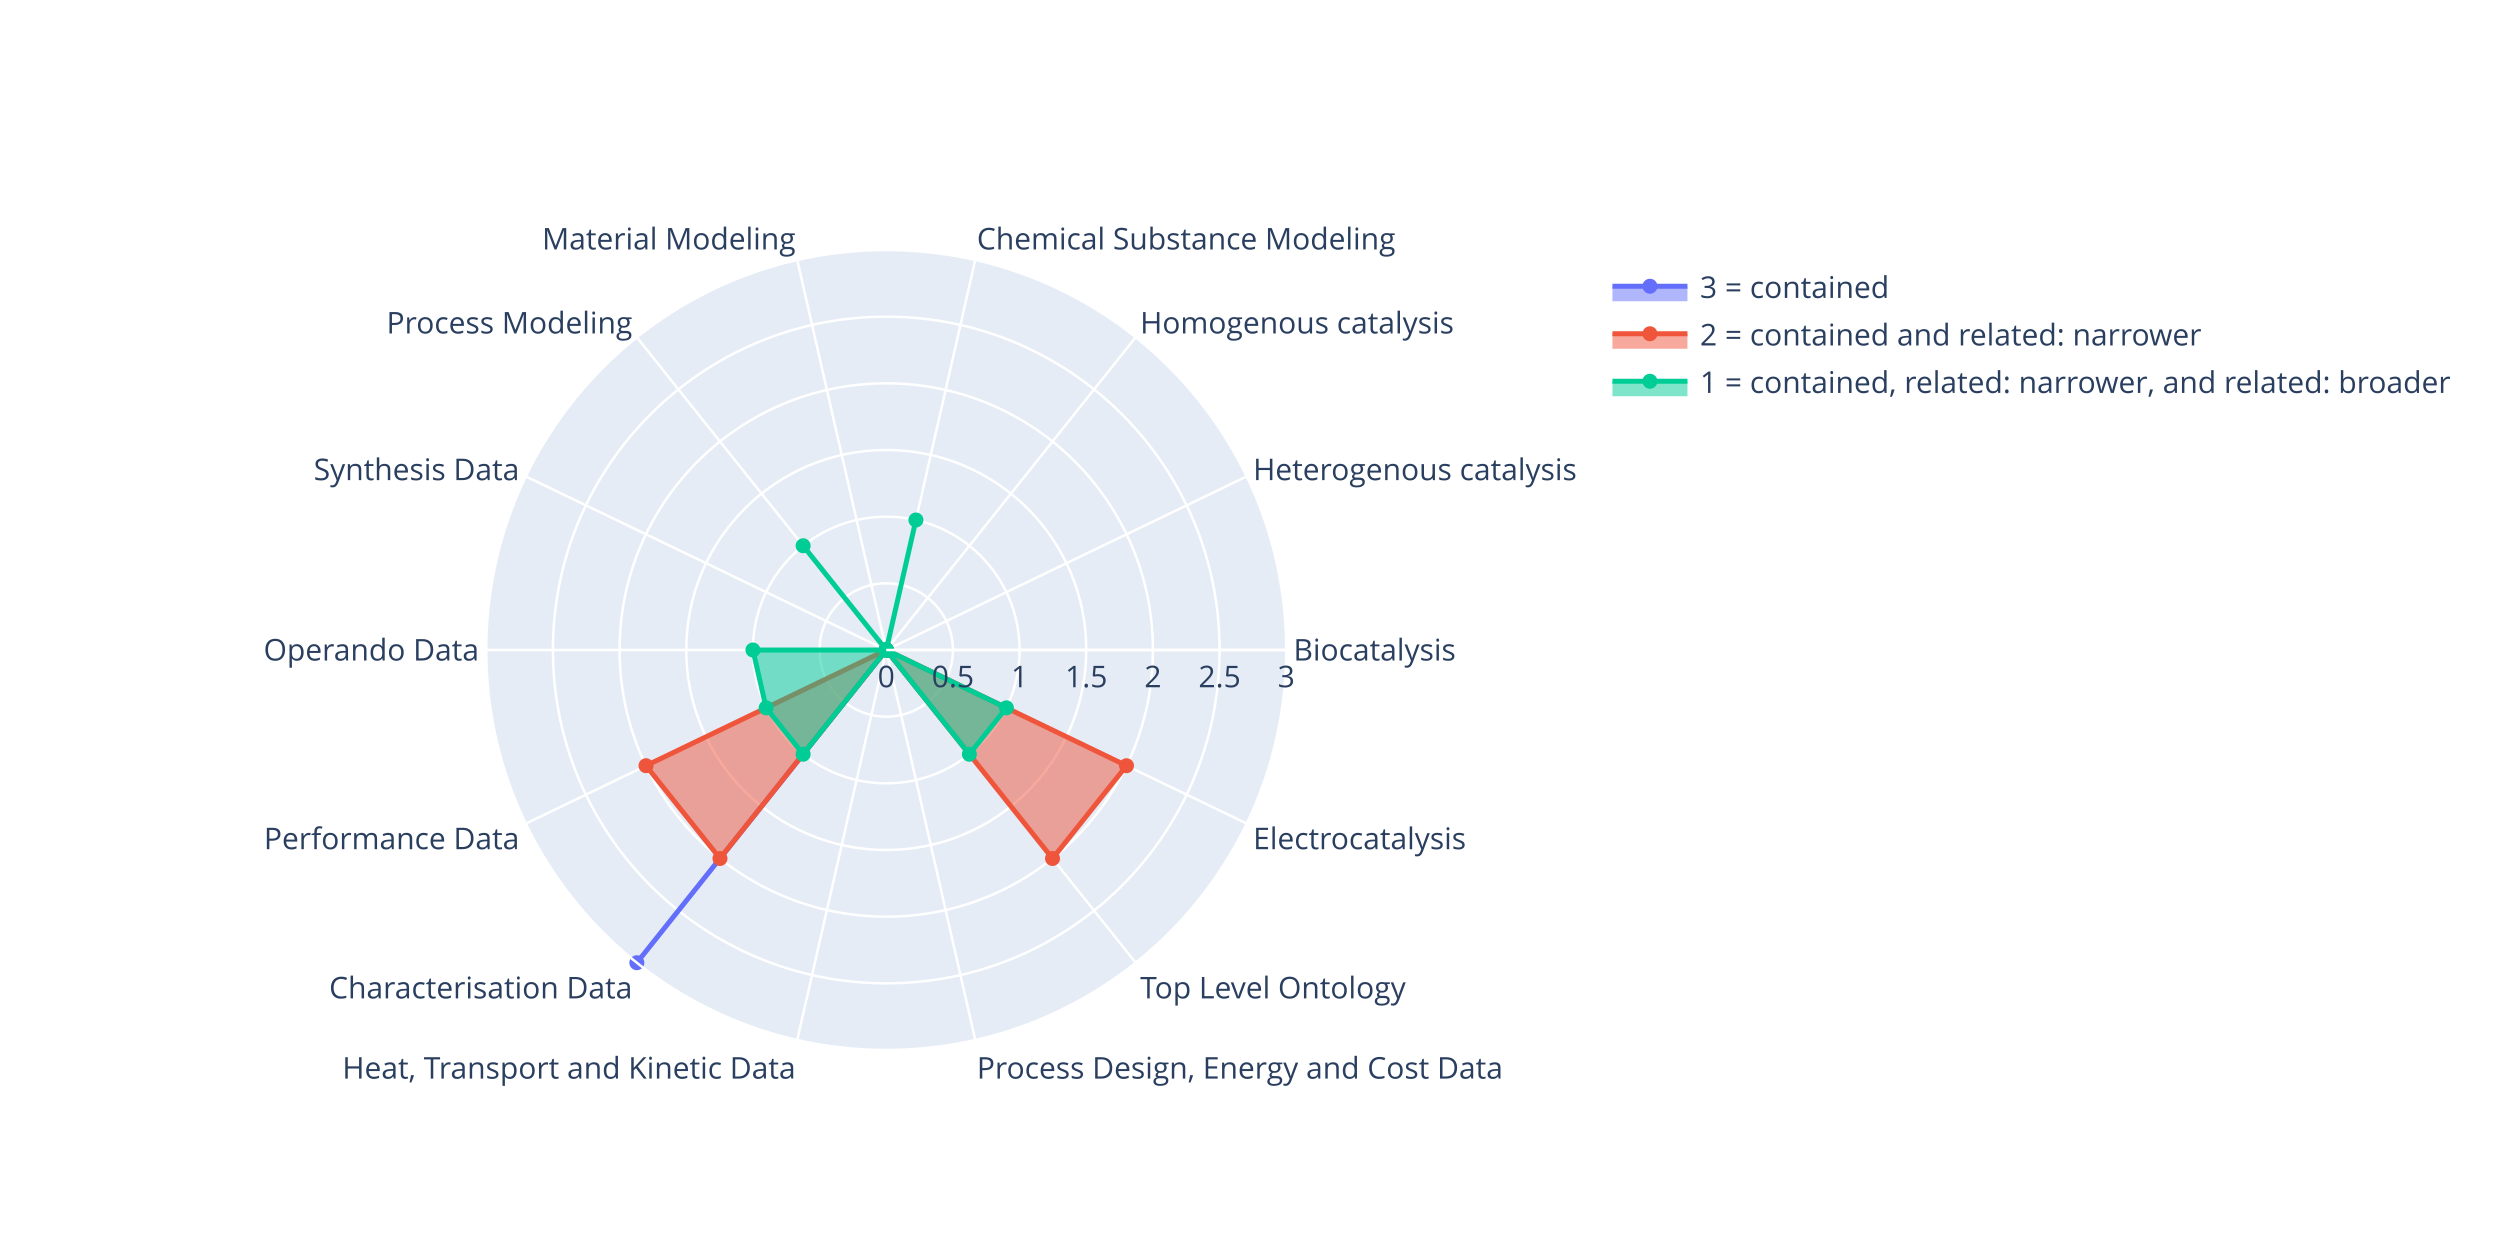
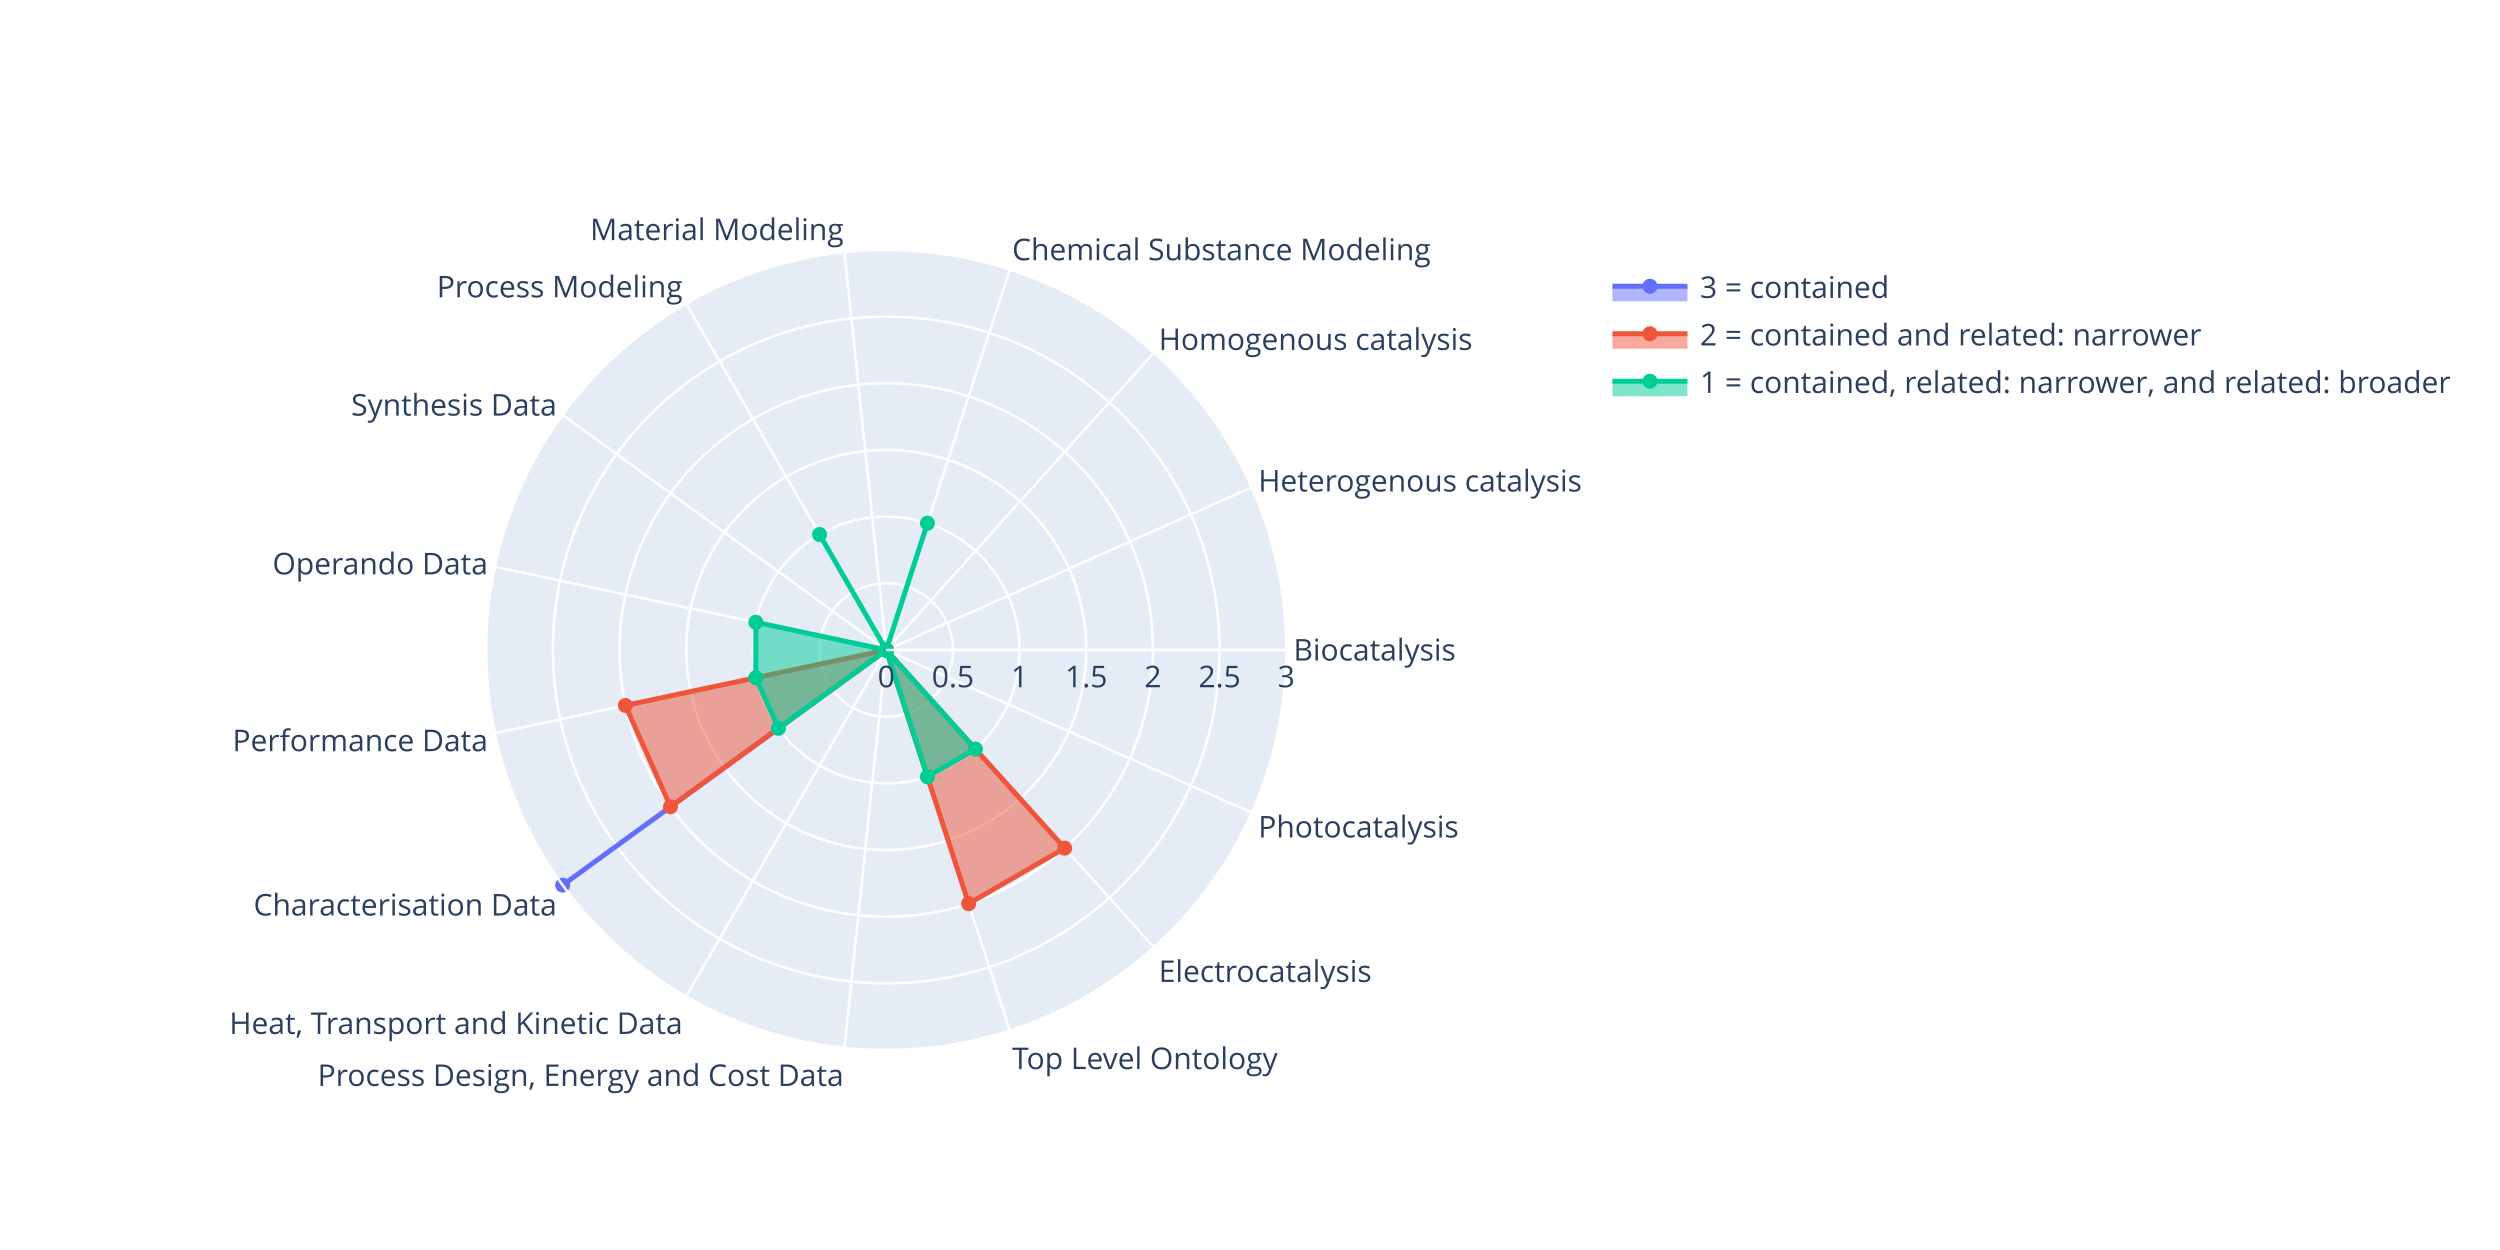
<svg xmlns="http://www.w3.org/2000/svg" class="main-svg" width="1000" height="500" style="" viewBox="0 0 1000 500">
  <rect x="0" y="0" width="1000" height="500" style="fill: rgb(255, 255, 255); fill-opacity: 1;" />
-   <defs id="defs-4b41e4">
+   <defs id="defs-61fcd1">
    <g class="clips">
-       <clipPath id="clip4b41e4polar-for-traces">
+       <clipPath id="clip61fcd1polar-for-traces">
        <path d="M160,0A160,160 0,1,0 -160,-1.9594348786357652e-14A160,160 0,1,0 160,3.9188697572715304e-14Z" transform="translate(160,160)" />
      </clipPath>
    </g>
    <g class="gradients" />
    <g class="patterns" />
  </defs>
  <g class="bglayer" />
  <g class="layer-below">
    <g class="imagelayer" />
    <g class="shapelayer" />
  </g>
  <g class="cartesianlayer" />
  <g class="polarlayer">
    <g class="polar">
      <g class="polarsublayer draglayer" />
      <g class="polarsublayer plotbg">
        <path d="M160,0A160,160 0,1,0 -160,-1.9594348786357652e-14A160,160 0,1,0 160,3.9188697572715304e-14Z" transform="translate(354.5,260)" style="fill: rgb(229, 236, 246); fill-opacity: 1;" />
      </g>
      <g class="polarsublayer backplot">
        <g class="maplayer" />
      </g>
      <g class="polarsublayer angular-grid" style="fill: none;">
        <path class="angularaxisgrid" d="M354.5,260L514.5,260" style="stroke: rgb(255, 255, 255); stroke-opacity: 1; stroke-width: 1px;" />
-         <path class="angularaxisgrid" d="M354.5,260L498.655,190.579" style="stroke: rgb(255, 255, 255); stroke-opacity: 1; stroke-width: 1px;" />
-         <path class="angularaxisgrid" d="M354.5,260L454.258,134.907" style="stroke: rgb(255, 255, 255); stroke-opacity: 1; stroke-width: 1px;" />
-         <path class="angularaxisgrid" d="M354.5,260L390.103,104.012" style="stroke: rgb(255, 255, 255); stroke-opacity: 1; stroke-width: 1px;" />
-         <path class="angularaxisgrid" d="M354.5,260L318.897,104.012" style="stroke: rgb(255, 255, 255); stroke-opacity: 1; stroke-width: 1px;" />
-         <path class="angularaxisgrid" d="M354.5,260L254.742,134.907" style="stroke: rgb(255, 255, 255); stroke-opacity: 1; stroke-width: 1px;" />
-         <path class="angularaxisgrid" d="M354.5,260L210.345,190.579" style="stroke: rgb(255, 255, 255); stroke-opacity: 1; stroke-width: 1px;" />
-         <path class="angularaxisgrid" d="M354.5,260L194.5,260" style="stroke: rgb(255, 255, 255); stroke-opacity: 1; stroke-width: 1px;" />
-         <path class="angularaxisgrid" d="M354.5,260L210.345,329.421" style="stroke: rgb(255, 255, 255); stroke-opacity: 1; stroke-width: 1px;" />
-         <path class="angularaxisgrid" d="M354.5,260L254.742,385.093" style="stroke: rgb(255, 255, 255); stroke-opacity: 1; stroke-width: 1px;" />
-         <path class="angularaxisgrid" d="M354.5,260L318.897,415.988" style="stroke: rgb(255, 255, 255); stroke-opacity: 1; stroke-width: 1px;" />
-         <path class="angularaxisgrid" d="M354.5,260L390.103,415.988" style="stroke: rgb(255, 255, 255); stroke-opacity: 1; stroke-width: 1px;" />
-         <path class="angularaxisgrid" d="M354.5,260L454.258,385.093" style="stroke: rgb(255, 255, 255); stroke-opacity: 1; stroke-width: 1px;" />
-         <path class="angularaxisgrid" d="M354.5,260L498.655,329.421" style="stroke: rgb(255, 255, 255); stroke-opacity: 1; stroke-width: 1px;" />
+         <path class="angularaxisgrid" d="M354.5,260L500.667,194.922" style="stroke: rgb(255, 255, 255); stroke-opacity: 1; stroke-width: 1px;" />
+         <path class="angularaxisgrid" d="M354.5,260L461.561,141.097" style="stroke: rgb(255, 255, 255); stroke-opacity: 1; stroke-width: 1px;" />
+         <path class="angularaxisgrid" d="M354.5,260L403.943,107.831" style="stroke: rgb(255, 255, 255); stroke-opacity: 1; stroke-width: 1px;" />
+         <path class="angularaxisgrid" d="M354.5,260L337.775,100.876" style="stroke: rgb(255, 255, 255); stroke-opacity: 1; stroke-width: 1px;" />
+         <path class="angularaxisgrid" d="M354.5,260L274.5,121.436" style="stroke: rgb(255, 255, 255); stroke-opacity: 1; stroke-width: 1px;" />
+         <path class="angularaxisgrid" d="M354.5,260L225.057,165.954" style="stroke: rgb(255, 255, 255); stroke-opacity: 1; stroke-width: 1px;" />
+         <path class="angularaxisgrid" d="M354.5,260L197.996,226.734" style="stroke: rgb(255, 255, 255); stroke-opacity: 1; stroke-width: 1px;" />
+         <path class="angularaxisgrid" d="M354.5,260L197.996,293.266" style="stroke: rgb(255, 255, 255); stroke-opacity: 1; stroke-width: 1px;" />
+         <path class="angularaxisgrid" d="M354.5,260L225.057,354.046" style="stroke: rgb(255, 255, 255); stroke-opacity: 1; stroke-width: 1px;" />
+         <path class="angularaxisgrid" d="M354.5,260L274.5,398.564" style="stroke: rgb(255, 255, 255); stroke-opacity: 1; stroke-width: 1px;" />
+         <path class="angularaxisgrid" d="M354.5,260L337.775,419.124" style="stroke: rgb(255, 255, 255); stroke-opacity: 1; stroke-width: 1px;" />
+         <path class="angularaxisgrid" d="M354.5,260L403.943,412.169" style="stroke: rgb(255, 255, 255); stroke-opacity: 1; stroke-width: 1px;" />
+         <path class="angularaxisgrid" d="M354.5,260L461.561,378.903" style="stroke: rgb(255, 255, 255); stroke-opacity: 1; stroke-width: 1px;" />
+         <path class="angularaxisgrid" d="M354.5,260L500.667,325.078" style="stroke: rgb(255, 255, 255); stroke-opacity: 1; stroke-width: 1px;" />
      </g>
      <g class="polarsublayer radial-grid" transform="translate(354.5,260)" style="fill: none;">
        <path class="xgrid" d="M26.67,0A26.67,26.67 0,1,0 -26.67,-3.2661330133259913e-15A26.67,26.67 0,1,0 26.67,6.532266026651983e-15Z" style="stroke: rgb(255, 255, 255); stroke-opacity: 1; stroke-width: 1px;" />
        <path class="xgrid" d="M53.33,0A53.33,53.33 0,1,0 -53.33,-6.531041379852834e-15A53.33,53.33 0,1,0 53.33,1.3062082759705669e-14Z" style="stroke: rgb(255, 255, 255); stroke-opacity: 1; stroke-width: 1px;" />
        <path class="xgrid" d="M80,0A80,80 0,1,0 -80,-9.797174393178826e-15A80,80 0,1,0 80,1.9594348786357652e-14Z" style="stroke: rgb(255, 255, 255); stroke-opacity: 1; stroke-width: 1px;" />
        <path class="xgrid" d="M106.67,0A106.67,106.67 0,1,0 -106.67,-1.3063307406504817e-14A106.67,106.67 0,1,0 106.67,2.6126614813009634e-14Z" style="stroke: rgb(255, 255, 255); stroke-opacity: 1; stroke-width: 1px;" />
        <path class="xgrid" d="M133.33,0A133.33,133.33 0,1,0 -133.33,-1.632821577303166e-14A133.33,133.33 0,1,0 133.33,3.265643154606332e-14Z" style="stroke: rgb(255, 255, 255); stroke-opacity: 1; stroke-width: 1px;" />
      </g>
      <g class="polarsublayer frontplot" transform="translate(194.5,100)">
        <g class="barlayer" />
        <g class="scatterlayer">
-           <g class="trace scatter trace882a92" style="stroke-miterlimit: 2; opacity: 1;">
-             <g class="fills" clip-path="url(#clip4b41e4polar-for-traces)">
+           <g class="trace scatter traceac17e2" style="stroke-miterlimit: 2; opacity: 1;">
+             <g class="fills" clip-path="url(#clip61fcd1polar-for-traces)">
              <g>
-                 <path class="js-fill" d="M160,160L160,160L160,160L160,160L160,160L160,160L160,160L160,160L160,160L60.24,285.09L160,160L160,160L160,160L160,160L160,160Z" style="fill: rgb(99, 110, 250); fill-opacity: 0.5; stroke-width: 0;" />
+                 <path class="js-fill" d="M160,160L160,160L160,160L160,160L160,160L160,160L160,160L160,160L160,160L30.56,254.05L160,160L160,160L160,160L160,160L160,160L160,160Z" style="fill: rgb(99, 110, 250); fill-opacity: 0.5; stroke-width: 0;" />
              </g>
            </g>
            <g class="errorbars" />
            <g class="lines">
-               <path class="js-line" d="M160,160L160,160L160,160L160,160L160,160L160,160L160,160L160,160L160,160L60.24,285.09L160,160L160,160L160,160L160,160L160,160" clip-path="url(#clip4b41e4polar-for-traces)" style="vector-effect: non-scaling-stroke; fill: none; stroke: rgb(99, 110, 250); stroke-opacity: 1; stroke-width: 2px; opacity: 1;" />
+               <path class="js-line" d="M160,160L160,160L160,160L160,160L160,160L160,160L160,160L160,160L160,160L30.56,254.05L160,160L160,160L160,160L160,160L160,160L160,160" clip-path="url(#clip61fcd1polar-for-traces)" style="vector-effect: non-scaling-stroke; fill: none; stroke: rgb(99, 110, 250); stroke-opacity: 1; stroke-width: 2px; opacity: 1;" />
            </g>
            <g class="points">
              <path class="point" transform="translate(160,160)" d="M3,0A3,3 0 1,1 0,-3A3,3 0 0,1 3,0Z" style="opacity: 1; stroke-width: 0px; fill: rgb(99, 110, 250); fill-opacity: 1;" />
              <path class="point" transform="translate(160,160)" d="M3,0A3,3 0 1,1 0,-3A3,3 0 0,1 3,0Z" style="opacity: 1; stroke-width: 0px; fill: rgb(99, 110, 250); fill-opacity: 1;" />
              <path class="point" transform="translate(160,160)" d="M3,0A3,3 0 1,1 0,-3A3,3 0 0,1 3,0Z" style="opacity: 1; stroke-width: 0px; fill: rgb(99, 110, 250); fill-opacity: 1;" />
              <path class="point" transform="translate(160,160)" d="M3,0A3,3 0 1,1 0,-3A3,3 0 0,1 3,0Z" style="opacity: 1; stroke-width: 0px; fill: rgb(99, 110, 250); fill-opacity: 1;" />
              <path class="point" transform="translate(160,160)" d="M3,0A3,3 0 1,1 0,-3A3,3 0 0,1 3,0Z" style="opacity: 1; stroke-width: 0px; fill: rgb(99, 110, 250); fill-opacity: 1;" />
              <path class="point" transform="translate(160,160)" d="M3,0A3,3 0 1,1 0,-3A3,3 0 0,1 3,0Z" style="opacity: 1; stroke-width: 0px; fill: rgb(99, 110, 250); fill-opacity: 1;" />
              <path class="point" transform="translate(160,160)" d="M3,0A3,3 0 1,1 0,-3A3,3 0 0,1 3,0Z" style="opacity: 1; stroke-width: 0px; fill: rgb(99, 110, 250); fill-opacity: 1;" />
              <path class="point" transform="translate(160,160)" d="M3,0A3,3 0 1,1 0,-3A3,3 0 0,1 3,0Z" style="opacity: 1; stroke-width: 0px; fill: rgb(99, 110, 250); fill-opacity: 1;" />
              <path class="point" transform="translate(160,160)" d="M3,0A3,3 0 1,1 0,-3A3,3 0 0,1 3,0Z" style="opacity: 1; stroke-width: 0px; fill: rgb(99, 110, 250); fill-opacity: 1;" />
-               <path class="point" transform="translate(60.24,285.09)" d="M3,0A3,3 0 1,1 0,-3A3,3 0 0,1 3,0Z" style="opacity: 1; stroke-width: 0px; fill: rgb(99, 110, 250); fill-opacity: 1;" />
+               <path class="point" transform="translate(30.56,254.05)" d="M3,0A3,3 0 1,1 0,-3A3,3 0 0,1 3,0Z" style="opacity: 1; stroke-width: 0px; fill: rgb(99, 110, 250); fill-opacity: 1;" />
+               <path class="point" transform="translate(160,160)" d="M3,0A3,3 0 1,1 0,-3A3,3 0 0,1 3,0Z" style="opacity: 1; stroke-width: 0px; fill: rgb(99, 110, 250); fill-opacity: 1;" />
              <path class="point" transform="translate(160,160)" d="M3,0A3,3 0 1,1 0,-3A3,3 0 0,1 3,0Z" style="opacity: 1; stroke-width: 0px; fill: rgb(99, 110, 250); fill-opacity: 1;" />
              <path class="point" transform="translate(160,160)" d="M3,0A3,3 0 1,1 0,-3A3,3 0 0,1 3,0Z" style="opacity: 1; stroke-width: 0px; fill: rgb(99, 110, 250); fill-opacity: 1;" />
              <path class="point" transform="translate(160,160)" d="M3,0A3,3 0 1,1 0,-3A3,3 0 0,1 3,0Z" style="opacity: 1; stroke-width: 0px; fill: rgb(99, 110, 250); fill-opacity: 1;" />
              <path class="point" transform="translate(160,160)" d="M3,0A3,3 0 1,1 0,-3A3,3 0 0,1 3,0Z" style="opacity: 1; stroke-width: 0px; fill: rgb(99, 110, 250); fill-opacity: 1;" />
              <path class="point" transform="translate(160,160)" d="M3,0A3,3 0 1,1 0,-3A3,3 0 0,1 3,0Z" style="opacity: 1; stroke-width: 0px; fill: rgb(99, 110, 250); fill-opacity: 1;" />
            </g>
            <g class="text" />
          </g>
-           <g class="trace scatter tracea73fe6" style="stroke-miterlimit: 2; opacity: 1;">
-             <g class="fills" clip-path="url(#clip4b41e4polar-for-traces)">
+           <g class="trace scatter traced563b0" style="stroke-miterlimit: 2; opacity: 1;">
+             <g class="fills" clip-path="url(#clip61fcd1polar-for-traces)">
              <g>
-                 <path class="js-fill" d="M160,160L160,160L160,160L160,160L160,160L160,160L160,160L160,160L63.9,206.28L93.49,243.4L160,160L160,160L226.51,243.4L256.1,206.28L160,160Z" style="fill: rgb(239, 85, 59); fill-opacity: 0.5; stroke-width: 0;" />
+                 <path class="js-fill" d="M160,160L160,160L160,160L160,160L160,160L160,160L160,160L160,160L55.66,182.18L73.7,222.7L160,160L160,160L192.96,261.45L231.37,239.27L160,160L160,160Z" style="fill: rgb(239, 85, 59); fill-opacity: 0.5; stroke-width: 0;" />
              </g>
            </g>
            <g class="errorbars" />
            <g class="lines">
-               <path class="js-line" d="M160,160L160,160L160,160L160,160L160,160L160,160L160,160L160,160L63.9,206.28L93.49,243.4L160,160L160,160L226.51,243.4L256.1,206.28L160,160" clip-path="url(#clip4b41e4polar-for-traces)" style="vector-effect: non-scaling-stroke; fill: none; stroke: rgb(239, 85, 59); stroke-opacity: 1; stroke-width: 2px; opacity: 1;" />
+               <path class="js-line" d="M160,160L160,160L160,160L160,160L160,160L160,160L160,160L160,160L55.66,182.18L73.7,222.7L160,160L160,160L192.96,261.45L231.37,239.27L160,160L160,160" clip-path="url(#clip61fcd1polar-for-traces)" style="vector-effect: non-scaling-stroke; fill: none; stroke: rgb(239, 85, 59); stroke-opacity: 1; stroke-width: 2px; opacity: 1;" />
            </g>
            <g class="points">
              <path class="point" transform="translate(160,160)" d="M3,0A3,3 0 1,1 0,-3A3,3 0 0,1 3,0Z" style="opacity: 1; stroke-width: 0px; fill: rgb(239, 85, 59); fill-opacity: 1;" />
              <path class="point" transform="translate(160,160)" d="M3,0A3,3 0 1,1 0,-3A3,3 0 0,1 3,0Z" style="opacity: 1; stroke-width: 0px; fill: rgb(239, 85, 59); fill-opacity: 1;" />
              <path class="point" transform="translate(160,160)" d="M3,0A3,3 0 1,1 0,-3A3,3 0 0,1 3,0Z" style="opacity: 1; stroke-width: 0px; fill: rgb(239, 85, 59); fill-opacity: 1;" />
              <path class="point" transform="translate(160,160)" d="M3,0A3,3 0 1,1 0,-3A3,3 0 0,1 3,0Z" style="opacity: 1; stroke-width: 0px; fill: rgb(239, 85, 59); fill-opacity: 1;" />
              <path class="point" transform="translate(160,160)" d="M3,0A3,3 0 1,1 0,-3A3,3 0 0,1 3,0Z" style="opacity: 1; stroke-width: 0px; fill: rgb(239, 85, 59); fill-opacity: 1;" />
              <path class="point" transform="translate(160,160)" d="M3,0A3,3 0 1,1 0,-3A3,3 0 0,1 3,0Z" style="opacity: 1; stroke-width: 0px; fill: rgb(239, 85, 59); fill-opacity: 1;" />
              <path class="point" transform="translate(160,160)" d="M3,0A3,3 0 1,1 0,-3A3,3 0 0,1 3,0Z" style="opacity: 1; stroke-width: 0px; fill: rgb(239, 85, 59); fill-opacity: 1;" />
              <path class="point" transform="translate(160,160)" d="M3,0A3,3 0 1,1 0,-3A3,3 0 0,1 3,0Z" style="opacity: 1; stroke-width: 0px; fill: rgb(239, 85, 59); fill-opacity: 1;" />
-               <path class="point" transform="translate(63.9,206.28)" d="M3,0A3,3 0 1,1 0,-3A3,3 0 0,1 3,0Z" style="opacity: 1; stroke-width: 0px; fill: rgb(239, 85, 59); fill-opacity: 1;" />
-               <path class="point" transform="translate(93.49,243.4)" d="M3,0A3,3 0 1,1 0,-3A3,3 0 0,1 3,0Z" style="opacity: 1; stroke-width: 0px; fill: rgb(239, 85, 59); fill-opacity: 1;" />
-               <path class="point" transform="translate(160,160)" d="M3,0A3,3 0 1,1 0,-3A3,3 0 0,1 3,0Z" style="opacity: 1; stroke-width: 0px; fill: rgb(239, 85, 59); fill-opacity: 1;" />
-               <path class="point" transform="translate(160,160)" d="M3,0A3,3 0 1,1 0,-3A3,3 0 0,1 3,0Z" style="opacity: 1; stroke-width: 0px; fill: rgb(239, 85, 59); fill-opacity: 1;" />
-               <path class="point" transform="translate(226.51,243.4)" d="M3,0A3,3 0 1,1 0,-3A3,3 0 0,1 3,0Z" style="opacity: 1; stroke-width: 0px; fill: rgb(239, 85, 59); fill-opacity: 1;" />
-               <path class="point" transform="translate(256.1,206.28)" d="M3,0A3,3 0 1,1 0,-3A3,3 0 0,1 3,0Z" style="opacity: 1; stroke-width: 0px; fill: rgb(239, 85, 59); fill-opacity: 1;" />
+               <path class="point" transform="translate(55.66,182.18)" d="M3,0A3,3 0 1,1 0,-3A3,3 0 0,1 3,0Z" style="opacity: 1; stroke-width: 0px; fill: rgb(239, 85, 59); fill-opacity: 1;" />
+               <path class="point" transform="translate(73.7,222.7)" d="M3,0A3,3 0 1,1 0,-3A3,3 0 0,1 3,0Z" style="opacity: 1; stroke-width: 0px; fill: rgb(239, 85, 59); fill-opacity: 1;" />
+               <path class="point" transform="translate(160,160)" d="M3,0A3,3 0 1,1 0,-3A3,3 0 0,1 3,0Z" style="opacity: 1; stroke-width: 0px; fill: rgb(239, 85, 59); fill-opacity: 1;" />
+               <path class="point" transform="translate(160,160)" d="M3,0A3,3 0 1,1 0,-3A3,3 0 0,1 3,0Z" style="opacity: 1; stroke-width: 0px; fill: rgb(239, 85, 59); fill-opacity: 1;" />
+               <path class="point" transform="translate(192.96,261.45)" d="M3,0A3,3 0 1,1 0,-3A3,3 0 0,1 3,0Z" style="opacity: 1; stroke-width: 0px; fill: rgb(239, 85, 59); fill-opacity: 1;" />
+               <path class="point" transform="translate(231.37,239.27)" d="M3,0A3,3 0 1,1 0,-3A3,3 0 0,1 3,0Z" style="opacity: 1; stroke-width: 0px; fill: rgb(239, 85, 59); fill-opacity: 1;" />
+               <path class="point" transform="translate(160,160)" d="M3,0A3,3 0 1,1 0,-3A3,3 0 0,1 3,0Z" style="opacity: 1; stroke-width: 0px; fill: rgb(239, 85, 59); fill-opacity: 1;" />
              <path class="point" transform="translate(160,160)" d="M3,0A3,3 0 1,1 0,-3A3,3 0 0,1 3,0Z" style="opacity: 1; stroke-width: 0px; fill: rgb(239, 85, 59); fill-opacity: 1;" />
            </g>
            <g class="text" />
          </g>
-           <g class="trace scatter trace685e50" style="stroke-miterlimit: 2; opacity: 1;">
-             <g class="fills" clip-path="url(#clip4b41e4polar-for-traces)">
+           <g class="trace scatter trace7211d7" style="stroke-miterlimit: 2; opacity: 1;">
+             <g class="fills" clip-path="url(#clip61fcd1polar-for-traces)">
              <g>
-                 <path class="js-fill" d="M160,160L160,160L160,160L171.87,108L160,160L126.75,118.3L160,160L106.67,160L111.95,183.14L126.75,201.7L160,160L160,160L193.25,201.7L208.05,183.14L160,160Z" style="fill: rgb(0, 204, 150); fill-opacity: 0.5; stroke-width: 0;" />
+                 <path class="js-fill" d="M160,160L160,160L160,160L176.48,109.28L160,160L133.33,113.81L160,160L107.83,148.91L107.83,171.09L116.85,191.35L160,160L160,160L176.48,210.72L195.69,199.63L160,160L160,160Z" style="fill: rgb(0, 204, 150); fill-opacity: 0.5; stroke-width: 0;" />
              </g>
            </g>
            <g class="errorbars" />
            <g class="lines">
-               <path class="js-line" d="M160,160L160,160L160,160L171.87,108L160,160L126.75,118.3L160,160L106.67,160L111.95,183.14L126.75,201.7L160,160L160,160L193.25,201.7L208.05,183.14L160,160" clip-path="url(#clip4b41e4polar-for-traces)" style="vector-effect: non-scaling-stroke; fill: none; stroke: rgb(0, 204, 150); stroke-opacity: 1; stroke-width: 2px; opacity: 1;" />
+               <path class="js-line" d="M160,160L160,160L160,160L176.48,109.28L160,160L133.33,113.81L160,160L107.83,148.91L107.83,171.09L116.85,191.35L160,160L160,160L176.48,210.72L195.69,199.63L160,160L160,160" clip-path="url(#clip61fcd1polar-for-traces)" style="vector-effect: non-scaling-stroke; fill: none; stroke: rgb(0, 204, 150); stroke-opacity: 1; stroke-width: 2px; opacity: 1;" />
            </g>
            <g class="points">
              <path class="point" transform="translate(160,160)" d="M3,0A3,3 0 1,1 0,-3A3,3 0 0,1 3,0Z" style="opacity: 1; stroke-width: 0px; fill: rgb(0, 204, 150); fill-opacity: 1;" />
              <path class="point" transform="translate(160,160)" d="M3,0A3,3 0 1,1 0,-3A3,3 0 0,1 3,0Z" style="opacity: 1; stroke-width: 0px; fill: rgb(0, 204, 150); fill-opacity: 1;" />
              <path class="point" transform="translate(160,160)" d="M3,0A3,3 0 1,1 0,-3A3,3 0 0,1 3,0Z" style="opacity: 1; stroke-width: 0px; fill: rgb(0, 204, 150); fill-opacity: 1;" />
-               <path class="point" transform="translate(171.87,108)" d="M3,0A3,3 0 1,1 0,-3A3,3 0 0,1 3,0Z" style="opacity: 1; stroke-width: 0px; fill: rgb(0, 204, 150); fill-opacity: 1;" />
-               <path class="point" transform="translate(160,160)" d="M3,0A3,3 0 1,1 0,-3A3,3 0 0,1 3,0Z" style="opacity: 1; stroke-width: 0px; fill: rgb(0, 204, 150); fill-opacity: 1;" />
-               <path class="point" transform="translate(126.75,118.3)" d="M3,0A3,3 0 1,1 0,-3A3,3 0 0,1 3,0Z" style="opacity: 1; stroke-width: 0px; fill: rgb(0, 204, 150); fill-opacity: 1;" />
-               <path class="point" transform="translate(160,160)" d="M3,0A3,3 0 1,1 0,-3A3,3 0 0,1 3,0Z" style="opacity: 1; stroke-width: 0px; fill: rgb(0, 204, 150); fill-opacity: 1;" />
-               <path class="point" transform="translate(106.67,160)" d="M3,0A3,3 0 1,1 0,-3A3,3 0 0,1 3,0Z" style="opacity: 1; stroke-width: 0px; fill: rgb(0, 204, 150); fill-opacity: 1;" />
-               <path class="point" transform="translate(111.95,183.14)" d="M3,0A3,3 0 1,1 0,-3A3,3 0 0,1 3,0Z" style="opacity: 1; stroke-width: 0px; fill: rgb(0, 204, 150); fill-opacity: 1;" />
-               <path class="point" transform="translate(126.75,201.7)" d="M3,0A3,3 0 1,1 0,-3A3,3 0 0,1 3,0Z" style="opacity: 1; stroke-width: 0px; fill: rgb(0, 204, 150); fill-opacity: 1;" />
-               <path class="point" transform="translate(160,160)" d="M3,0A3,3 0 1,1 0,-3A3,3 0 0,1 3,0Z" style="opacity: 1; stroke-width: 0px; fill: rgb(0, 204, 150); fill-opacity: 1;" />
-               <path class="point" transform="translate(160,160)" d="M3,0A3,3 0 1,1 0,-3A3,3 0 0,1 3,0Z" style="opacity: 1; stroke-width: 0px; fill: rgb(0, 204, 150); fill-opacity: 1;" />
-               <path class="point" transform="translate(193.25,201.7)" d="M3,0A3,3 0 1,1 0,-3A3,3 0 0,1 3,0Z" style="opacity: 1; stroke-width: 0px; fill: rgb(0, 204, 150); fill-opacity: 1;" />
-               <path class="point" transform="translate(208.05,183.14)" d="M3,0A3,3 0 1,1 0,-3A3,3 0 0,1 3,0Z" style="opacity: 1; stroke-width: 0px; fill: rgb(0, 204, 150); fill-opacity: 1;" />
+               <path class="point" transform="translate(176.48,109.28)" d="M3,0A3,3 0 1,1 0,-3A3,3 0 0,1 3,0Z" style="opacity: 1; stroke-width: 0px; fill: rgb(0, 204, 150); fill-opacity: 1;" />
+               <path class="point" transform="translate(160,160)" d="M3,0A3,3 0 1,1 0,-3A3,3 0 0,1 3,0Z" style="opacity: 1; stroke-width: 0px; fill: rgb(0, 204, 150); fill-opacity: 1;" />
+               <path class="point" transform="translate(133.33,113.81)" d="M3,0A3,3 0 1,1 0,-3A3,3 0 0,1 3,0Z" style="opacity: 1; stroke-width: 0px; fill: rgb(0, 204, 150); fill-opacity: 1;" />
+               <path class="point" transform="translate(160,160)" d="M3,0A3,3 0 1,1 0,-3A3,3 0 0,1 3,0Z" style="opacity: 1; stroke-width: 0px; fill: rgb(0, 204, 150); fill-opacity: 1;" />
+               <path class="point" transform="translate(107.83,148.91)" d="M3,0A3,3 0 1,1 0,-3A3,3 0 0,1 3,0Z" style="opacity: 1; stroke-width: 0px; fill: rgb(0, 204, 150); fill-opacity: 1;" />
+               <path class="point" transform="translate(107.83,171.09)" d="M3,0A3,3 0 1,1 0,-3A3,3 0 0,1 3,0Z" style="opacity: 1; stroke-width: 0px; fill: rgb(0, 204, 150); fill-opacity: 1;" />
+               <path class="point" transform="translate(116.85,191.35)" d="M3,0A3,3 0 1,1 0,-3A3,3 0 0,1 3,0Z" style="opacity: 1; stroke-width: 0px; fill: rgb(0, 204, 150); fill-opacity: 1;" />
+               <path class="point" transform="translate(160,160)" d="M3,0A3,3 0 1,1 0,-3A3,3 0 0,1 3,0Z" style="opacity: 1; stroke-width: 0px; fill: rgb(0, 204, 150); fill-opacity: 1;" />
+               <path class="point" transform="translate(160,160)" d="M3,0A3,3 0 1,1 0,-3A3,3 0 0,1 3,0Z" style="opacity: 1; stroke-width: 0px; fill: rgb(0, 204, 150); fill-opacity: 1;" />
+               <path class="point" transform="translate(176.48,210.72)" d="M3,0A3,3 0 1,1 0,-3A3,3 0 0,1 3,0Z" style="opacity: 1; stroke-width: 0px; fill: rgb(0, 204, 150); fill-opacity: 1;" />
+               <path class="point" transform="translate(195.69,199.63)" d="M3,0A3,3 0 1,1 0,-3A3,3 0 0,1 3,0Z" style="opacity: 1; stroke-width: 0px; fill: rgb(0, 204, 150); fill-opacity: 1;" />
+               <path class="point" transform="translate(160,160)" d="M3,0A3,3 0 1,1 0,-3A3,3 0 0,1 3,0Z" style="opacity: 1; stroke-width: 0px; fill: rgb(0, 204, 150); fill-opacity: 1;" />
              <path class="point" transform="translate(160,160)" d="M3,0A3,3 0 1,1 0,-3A3,3 0 0,1 3,0Z" style="opacity: 1; stroke-width: 0px; fill: rgb(0, 204, 150); fill-opacity: 1;" />
            </g>
            <g class="text" />
          </g>
        </g>
      </g>
      <g class="polarsublayer angular-line">
        <path d="M160,0A160,160 0,1,0 -160,-1.9594348786357652e-14A160,160 0,1,0 160,3.9188697572715304e-14Z" transform="translate(354.5,260)" stroke-width="1" style="fill: none; stroke: rgb(255, 255, 255); stroke-opacity: 1;" />
      </g>
      <g class="polarsublayer radial-line">
        <line x1="0" y1="0" x2="160" y2="0" transform="translate(354.5,260)" stroke-width="1" style="fill: none; stroke: rgb(255, 255, 255); stroke-opacity: 1;" />
      </g>
      <g class="polarsublayer angular-axis">
        <g class="angularaxistick">
          <text text-anchor="start" x="2.9" y="4.2" transform="translate(514.5,260)" style="font-family: 'Open Sans', verdana, arial, sans-serif; font-size: 12px; fill: rgb(42, 63, 95); fill-opacity: 1; white-space: pre; opacity: 1;">Biocatalysis</text>
        </g>
        <g class="angularaxistick">
-           <text text-anchor="start" x="2.613" y="1.484" transform="translate(498.655,190.5786)" style="font-family: 'Open Sans', verdana, arial, sans-serif; font-size: 12px; fill: rgb(42, 63, 95); fill-opacity: 1; white-space: pre; opacity: 1;">Heterogenous catalysis</text>
-         </g>
-         <g class="angularaxistick">
-           <text text-anchor="start" x="1.808" y="-1.525" transform="translate(454.2584,134.907)" style="font-family: 'Open Sans', verdana, arial, sans-serif; font-size: 12px; fill: rgb(42, 63, 95); fill-opacity: 1; white-space: pre; opacity: 1;">Homogenous catalysis</text>
-         </g>
-         <g class="angularaxistick">
-           <text text-anchor="start" x="0.645" y="-4.233" transform="translate(390.1033,104.0115)" style="font-family: 'Open Sans', verdana, arial, sans-serif; font-size: 12px; fill: rgb(42, 63, 95); fill-opacity: 1; white-space: pre; opacity: 1;">Chemical Substance Modeling</text>
-         </g>
-         <g class="angularaxistick">
-           <text text-anchor="end" x="-0.645" y="-4.233" transform="translate(318.8967,104.0115)" style="font-family: 'Open Sans', verdana, arial, sans-serif; font-size: 12px; fill: rgb(42, 63, 95); fill-opacity: 1; white-space: pre; opacity: 1;">Material Modeling</text>
-         </g>
-         <g class="angularaxistick">
-           <text text-anchor="end" x="-1.808" y="-1.525" transform="translate(254.7416,134.907)" style="font-family: 'Open Sans', verdana, arial, sans-serif; font-size: 12px; fill: rgb(42, 63, 95); fill-opacity: 1; white-space: pre; opacity: 1;">Process Modeling</text>
-         </g>
-         <g class="angularaxistick">
-           <text text-anchor="end" x="-2.613" y="1.484" transform="translate(210.345,190.5786)" style="font-family: 'Open Sans', verdana, arial, sans-serif; font-size: 12px; fill: rgb(42, 63, 95); fill-opacity: 1; white-space: pre; opacity: 1;">Synthesis Data</text>
-         </g>
-         <g class="angularaxistick">
-           <text text-anchor="end" x="-2.9" y="4.2" transform="translate(194.5,260)" style="font-family: 'Open Sans', verdana, arial, sans-serif; font-size: 12px; fill: rgb(42, 63, 95); fill-opacity: 1; white-space: pre; opacity: 1;">Operando Data</text>
-         </g>
-         <g class="angularaxistick">
-           <text text-anchor="end" x="-2.613" y="10.249" transform="translate(210.345,329.4214)" style="font-family: 'Open Sans', verdana, arial, sans-serif; font-size: 12px; fill: rgb(42, 63, 95); fill-opacity: 1; white-space: pre; opacity: 1;">Performance Data</text>
-         </g>
-         <g class="angularaxistick">
-           <text text-anchor="end" x="-1.808" y="14.268" transform="translate(254.7416,385.093)" style="font-family: 'Open Sans', verdana, arial, sans-serif; font-size: 12px; fill: rgb(42, 63, 95); fill-opacity: 1; white-space: pre; opacity: 1;">Characterisation Data</text>
-         </g>
-         <g class="angularaxistick">
-           <text text-anchor="end" x="-0.645" y="15.461" transform="translate(318.8967,415.9885)" style="font-family: 'Open Sans', verdana, arial, sans-serif; font-size: 12px; fill: rgb(42, 63, 95); fill-opacity: 1; white-space: pre; opacity: 1;">Heat, Transport and Kinetic Data</text>
-         </g>
-         <g class="angularaxistick">
-           <text text-anchor="start" x="0.645" y="15.461" transform="translate(390.1033,415.9885)" style="font-family: 'Open Sans', verdana, arial, sans-serif; font-size: 12px; fill: rgb(42, 63, 95); fill-opacity: 1; white-space: pre; opacity: 1;">Process Design, Energy and Cost Data</text>
-         </g>
-         <g class="angularaxistick">
-           <text text-anchor="start" x="1.808" y="14.268" transform="translate(454.2584,385.093)" style="font-family: 'Open Sans', verdana, arial, sans-serif; font-size: 12px; fill: rgb(42, 63, 95); fill-opacity: 1; white-space: pre; opacity: 1;">Top Level Ontology</text>
-         </g>
-         <g class="angularaxistick">
-           <text text-anchor="start" x="2.613" y="10.249" transform="translate(498.655,329.4214)" style="font-family: 'Open Sans', verdana, arial, sans-serif; font-size: 12px; fill: rgb(42, 63, 95); fill-opacity: 1; white-space: pre; opacity: 1;">Electrocatalysis</text>
+           <text text-anchor="start" x="2.649" y="1.681" transform="translate(500.6673,194.9221)" style="font-family: 'Open Sans', verdana, arial, sans-serif; font-size: 12px; fill: rgb(42, 63, 95); fill-opacity: 1; white-space: pre; opacity: 1;">Heterogenous catalysis</text>
+         </g>
+         <g class="angularaxistick">
+           <text text-anchor="start" x="1.94" y="-1.128" transform="translate(461.5609,141.0968)" style="font-family: 'Open Sans', verdana, arial, sans-serif; font-size: 12px; fill: rgb(42, 63, 95); fill-opacity: 1; white-space: pre; opacity: 1;">Homogenous catalysis</text>
+         </g>
+         <g class="angularaxistick">
+           <text text-anchor="start" x="0.896" y="-3.743" transform="translate(403.9427,107.831)" style="font-family: 'Open Sans', verdana, arial, sans-serif; font-size: 12px; fill: rgb(42, 63, 95); fill-opacity: 1; white-space: pre; opacity: 1;">Chemical Substance Modeling</text>
+         </g>
+         <g class="angularaxistick">
+           <text text-anchor="end" x="-0.303" y="-4.832" transform="translate(337.7754,100.8765)" style="font-family: 'Open Sans', verdana, arial, sans-serif; font-size: 12px; fill: rgb(42, 63, 95); fill-opacity: 1; white-space: pre; opacity: 1;">Material Modeling</text>
+         </g>
+         <g class="angularaxistick">
+           <text text-anchor="end" x="-1.45" y="-2.49" transform="translate(274.5,121.4359)" style="font-family: 'Open Sans', verdana, arial, sans-serif; font-size: 12px; fill: rgb(42, 63, 95); fill-opacity: 1; white-space: pre; opacity: 1;">Process Modeling</text>
+         </g>
+         <g class="angularaxistick">
+           <text text-anchor="end" x="-2.346" y="0.283" transform="translate(225.0573,165.9544)" style="font-family: 'Open Sans', verdana, arial, sans-serif; font-size: 12px; fill: rgb(42, 63, 95); fill-opacity: 1; white-space: pre; opacity: 1;">Synthesis Data</text>
+         </g>
+         <g class="angularaxistick">
+           <text text-anchor="end" x="-2.837" y="3.006" transform="translate(197.9964,226.7341)" style="font-family: 'Open Sans', verdana, arial, sans-serif; font-size: 12px; fill: rgb(42, 63, 95); fill-opacity: 1; white-space: pre; opacity: 1;">Operando Data</text>
+         </g>
+         <g class="angularaxistick">
+           <text text-anchor="end" x="-2.837" y="7.206" transform="translate(197.9964,293.2659)" style="font-family: 'Open Sans', verdana, arial, sans-serif; font-size: 12px; fill: rgb(42, 63, 95); fill-opacity: 1; white-space: pre; opacity: 1;">Performance Data</text>
+         </g>
+         <g class="angularaxistick">
+           <text text-anchor="end" x="-2.346" y="12.156" transform="translate(225.0573,354.0456)" style="font-family: 'Open Sans', verdana, arial, sans-serif; font-size: 12px; fill: rgb(42, 63, 95); fill-opacity: 1; white-space: pre; opacity: 1;">Characterisation Data</text>
+         </g>
+         <g class="angularaxistick">
+           <text text-anchor="end" x="-1.45" y="15.004" transform="translate(274.5,398.5641)" style="font-family: 'Open Sans', verdana, arial, sans-serif; font-size: 12px; fill: rgb(42, 63, 95); fill-opacity: 1; white-space: pre; opacity: 1;">Heat, Transport and Kinetic Data</text>
+         </g>
+         <g class="angularaxistick">
+           <text text-anchor="end" x="-0.303" y="15.257" transform="translate(337.7754,419.1235)" style="font-family: 'Open Sans', verdana, arial, sans-serif; font-size: 12px; fill: rgb(42, 63, 95); fill-opacity: 1; white-space: pre; opacity: 1;">Process Design, Energy and Cost Data</text>
+         </g>
+         <g class="angularaxistick">
+           <text text-anchor="start" x="0.896" y="15.469" transform="translate(403.9427,412.169)" style="font-family: 'Open Sans', verdana, arial, sans-serif; font-size: 12px; fill: rgb(42, 63, 95); fill-opacity: 1; white-space: pre; opacity: 1;">Top Level Ontology</text>
+         </g>
+         <g class="angularaxistick">
+           <text text-anchor="start" x="1.94" y="13.883" transform="translate(461.5609,378.9032)" style="font-family: 'Open Sans', verdana, arial, sans-serif; font-size: 12px; fill: rgb(42, 63, 95); fill-opacity: 1; white-space: pre; opacity: 1;">Electrocatalysis</text>
+         </g>
+         <g class="angularaxistick">
+           <text text-anchor="start" x="2.649" y="9.897" transform="translate(500.6673,325.0779)" style="font-family: 'Open Sans', verdana, arial, sans-serif; font-size: 12px; fill: rgb(42, 63, 95); fill-opacity: 1; white-space: pre; opacity: 1;">Photocatalysis</text>
        </g>
      </g>
      <g class="polarsublayer radial-axis" transform="translate(354.5,260)">
        <g class="xtick">
          <text text-anchor="middle" x="0" y="14.9" transform="" style="font-family: 'Open Sans', verdana, arial, sans-serif; font-size: 12px; fill: rgb(42, 63, 95); fill-opacity: 1; white-space: pre; opacity: 1;">0</text>
        </g>
        <g class="xtick">
          <text text-anchor="middle" x="0" y="14.9" transform="translate(26.67,0)" style="font-family: 'Open Sans', verdana, arial, sans-serif; font-size: 12px; fill: rgb(42, 63, 95); fill-opacity: 1; white-space: pre; opacity: 1;">0.5</text>
        </g>
        <g class="xtick">
          <text text-anchor="middle" x="0" y="14.9" transform="translate(53.33,0)" style="font-family: 'Open Sans', verdana, arial, sans-serif; font-size: 12px; fill: rgb(42, 63, 95); fill-opacity: 1; white-space: pre; opacity: 1;">1</text>
        </g>
        <g class="xtick">
          <text text-anchor="middle" x="0" y="14.9" transform="translate(80,0)" style="font-family: 'Open Sans', verdana, arial, sans-serif; font-size: 12px; fill: rgb(42, 63, 95); fill-opacity: 1; white-space: pre; opacity: 1;">1.5</text>
        </g>
        <g class="xtick">
          <text text-anchor="middle" x="0" y="14.9" transform="translate(106.67,0)" style="font-family: 'Open Sans', verdana, arial, sans-serif; font-size: 12px; fill: rgb(42, 63, 95); fill-opacity: 1; white-space: pre; opacity: 1;">2</text>
        </g>
        <g class="xtick">
          <text text-anchor="middle" x="0" y="14.9" transform="translate(133.33,0)" style="font-family: 'Open Sans', verdana, arial, sans-serif; font-size: 12px; fill: rgb(42, 63, 95); fill-opacity: 1; white-space: pre; opacity: 1;">2.5</text>
        </g>
        <g class="xtick">
          <text text-anchor="middle" x="0" y="14.9" transform="translate(160,0)" style="font-family: 'Open Sans', verdana, arial, sans-serif; font-size: 12px; fill: rgb(42, 63, 95); fill-opacity: 1; white-space: pre; opacity: 1;">3</text>
        </g>
      </g>
    </g>
  </g>
  <g class="smithlayer" />
  <g class="ternarylayer" />
  <g class="geolayer" />
  <g class="funnelarealayer" />
  <g class="pielayer" />
  <g class="iciclelayer" />
  <g class="treemaplayer" />
  <g class="sunburstlayer" />
  <g class="glimages" />
-   <defs id="topdefs-4b41e4">
+   <defs id="topdefs-61fcd1">
    <g class="clips" />
-     <clipPath id="legend4b41e4">
+     <clipPath id="legend61fcd1">
      <rect width="348" height="67" x="0" y="0" />
    </clipPath>
  </defs>
  <g class="layer-above">
    <g class="imagelayer" />
    <g class="shapelayer" />
  </g>
  <g class="infolayer">
    <g class="legend" pointer-events="all" transform="translate(639.98,100)">
      <rect class="bg" shape-rendering="crispEdges" width="348" height="67" x="0" y="0" style="stroke: rgb(68, 68, 68); stroke-opacity: 1; fill: rgb(255, 255, 255); fill-opacity: 1; stroke-width: 0px;" />
-       <g class="scrollbox" transform="" clip-path="url(#legend4b41e4)">
+       <g class="scrollbox" transform="" clip-path="url(#legend61fcd1)">
        <g class="groups">
          <g class="traces" transform="translate(0,14.5)" style="opacity: 1;">
            <text class="legendtext" text-anchor="start" x="40" y="4.68" style="font-family: 'Open Sans', verdana, arial, sans-serif; font-size: 12px; fill: rgb(42, 63, 95); fill-opacity: 1; white-space: pre;">3 = contained</text>
            <g class="layers" style="opacity: 1;">
              <g class="legendfill">
                <path class="js-fill" d="M5,0h30v6h-30z" style="stroke-width: 0; fill: rgb(99, 110, 250); fill-opacity: 0.5;" />
              </g>
              <g class="legendlines">
                <path class="js-line" d="M5,0h30" style="fill: none; stroke: rgb(99, 110, 250); stroke-opacity: 1; stroke-width: 2px;" />
              </g>
              <g class="legendsymbols">
                <g class="legendpoints">
                  <path class="scatterpts" transform="translate(20,0)" d="M3,0A3,3 0 1,1 0,-3A3,3 0 0,1 3,0Z" style="opacity: 1; stroke-width: 0px; fill: rgb(99, 110, 250); fill-opacity: 1;" />
                </g>
              </g>
            </g>
            <rect class="legendtoggle" x="0" y="-9.5" width="342.562" height="19" style="fill: rgb(0, 0, 0); fill-opacity: 0;" />
          </g>
          <g class="traces" transform="translate(0,33.5)" style="opacity: 1;">
            <text class="legendtext" text-anchor="start" x="40" y="4.68" style="font-family: 'Open Sans', verdana, arial, sans-serif; font-size: 12px; fill: rgb(42, 63, 95); fill-opacity: 1; white-space: pre;">2 = contained and related: narrower</text>
            <g class="layers" style="opacity: 1;">
              <g class="legendfill">
                <path class="js-fill" d="M5,0h30v6h-30z" style="stroke-width: 0; fill: rgb(239, 85, 59); fill-opacity: 0.5;" />
              </g>
              <g class="legendlines">
                <path class="js-line" d="M5,0h30" style="fill: none; stroke: rgb(239, 85, 59); stroke-opacity: 1; stroke-width: 2px;" />
              </g>
              <g class="legendsymbols">
                <g class="legendpoints">
                  <path class="scatterpts" transform="translate(20,0)" d="M3,0A3,3 0 1,1 0,-3A3,3 0 0,1 3,0Z" style="opacity: 1; stroke-width: 0px; fill: rgb(239, 85, 59); fill-opacity: 1;" />
                </g>
              </g>
            </g>
            <rect class="legendtoggle" x="0" y="-9.5" width="342.562" height="19" style="fill: rgb(0, 0, 0); fill-opacity: 0;" />
          </g>
          <g class="traces" transform="translate(0,52.5)" style="opacity: 1;">
            <text class="legendtext" text-anchor="start" x="40" y="4.68" style="font-family: 'Open Sans', verdana, arial, sans-serif; font-size: 12px; fill: rgb(42, 63, 95); fill-opacity: 1; white-space: pre;">1 = contained, related: narrower, and related: broader</text>
            <g class="layers" style="opacity: 1;">
              <g class="legendfill">
                <path class="js-fill" d="M5,0h30v6h-30z" style="stroke-width: 0; fill: rgb(0, 204, 150); fill-opacity: 0.5;" />
              </g>
              <g class="legendlines">
                <path class="js-line" d="M5,0h30" style="fill: none; stroke: rgb(0, 204, 150); stroke-opacity: 1; stroke-width: 2px;" />
              </g>
              <g class="legendsymbols">
                <g class="legendpoints">
                  <path class="scatterpts" transform="translate(20,0)" d="M3,0A3,3 0 1,1 0,-3A3,3 0 0,1 3,0Z" style="opacity: 1; stroke-width: 0px; fill: rgb(0, 204, 150); fill-opacity: 1;" />
                </g>
              </g>
            </g>
            <rect class="legendtoggle" x="0" y="-9.5" width="342.562" height="19" style="fill: rgb(0, 0, 0); fill-opacity: 0;" />
          </g>
        </g>
      </g>
      <rect class="scrollbar" rx="20" ry="3" width="0" height="0" x="0" y="0" style="fill: rgb(128, 139, 164); fill-opacity: 1;" />
    </g>
    <g class="g-gtitle" />
    <g class="g-polartitle" />
  </g>
</svg>
